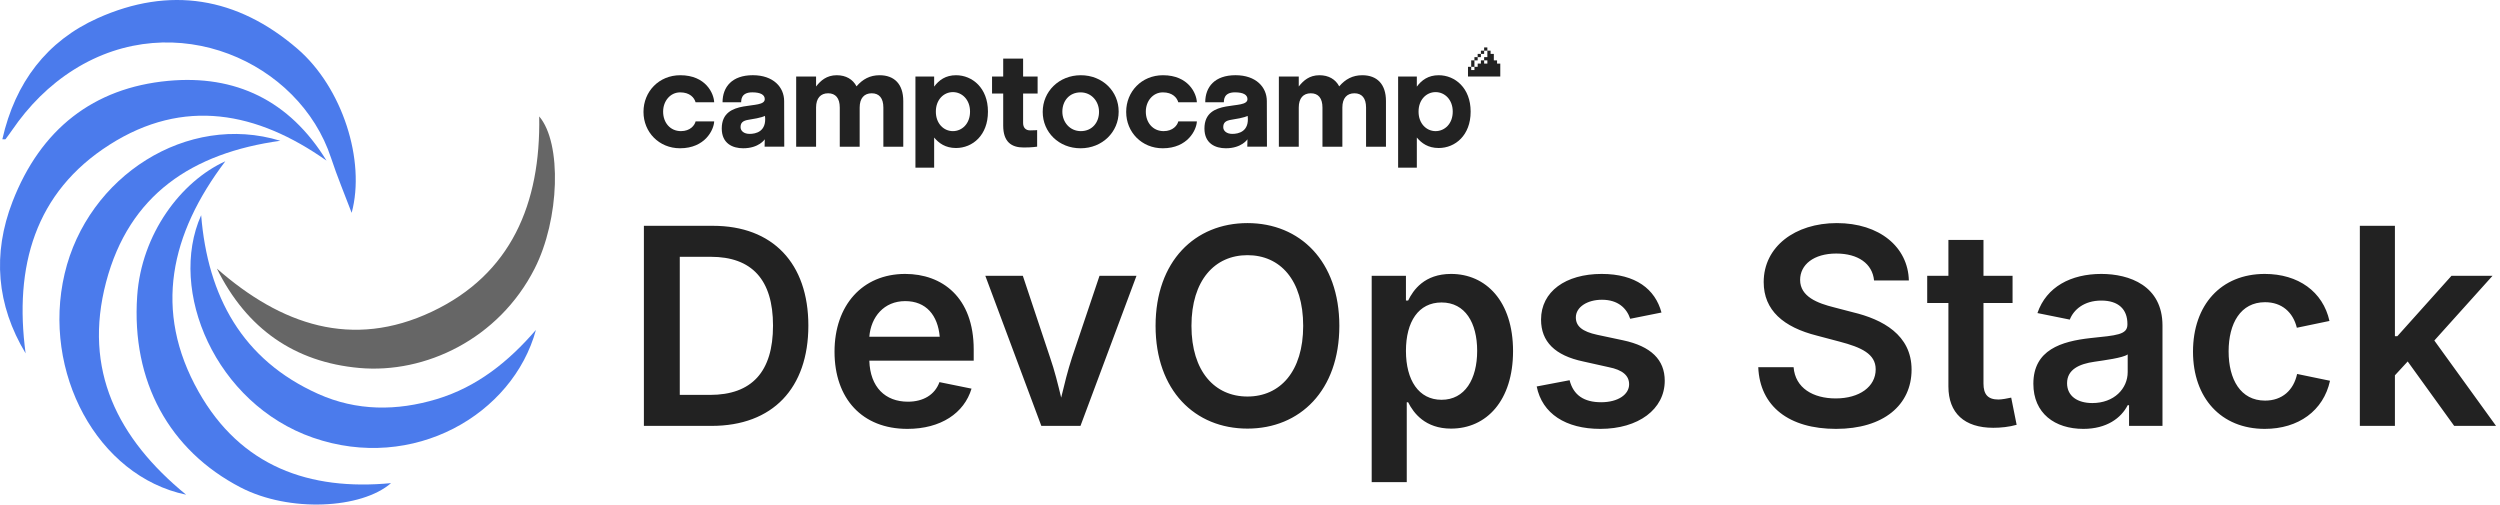
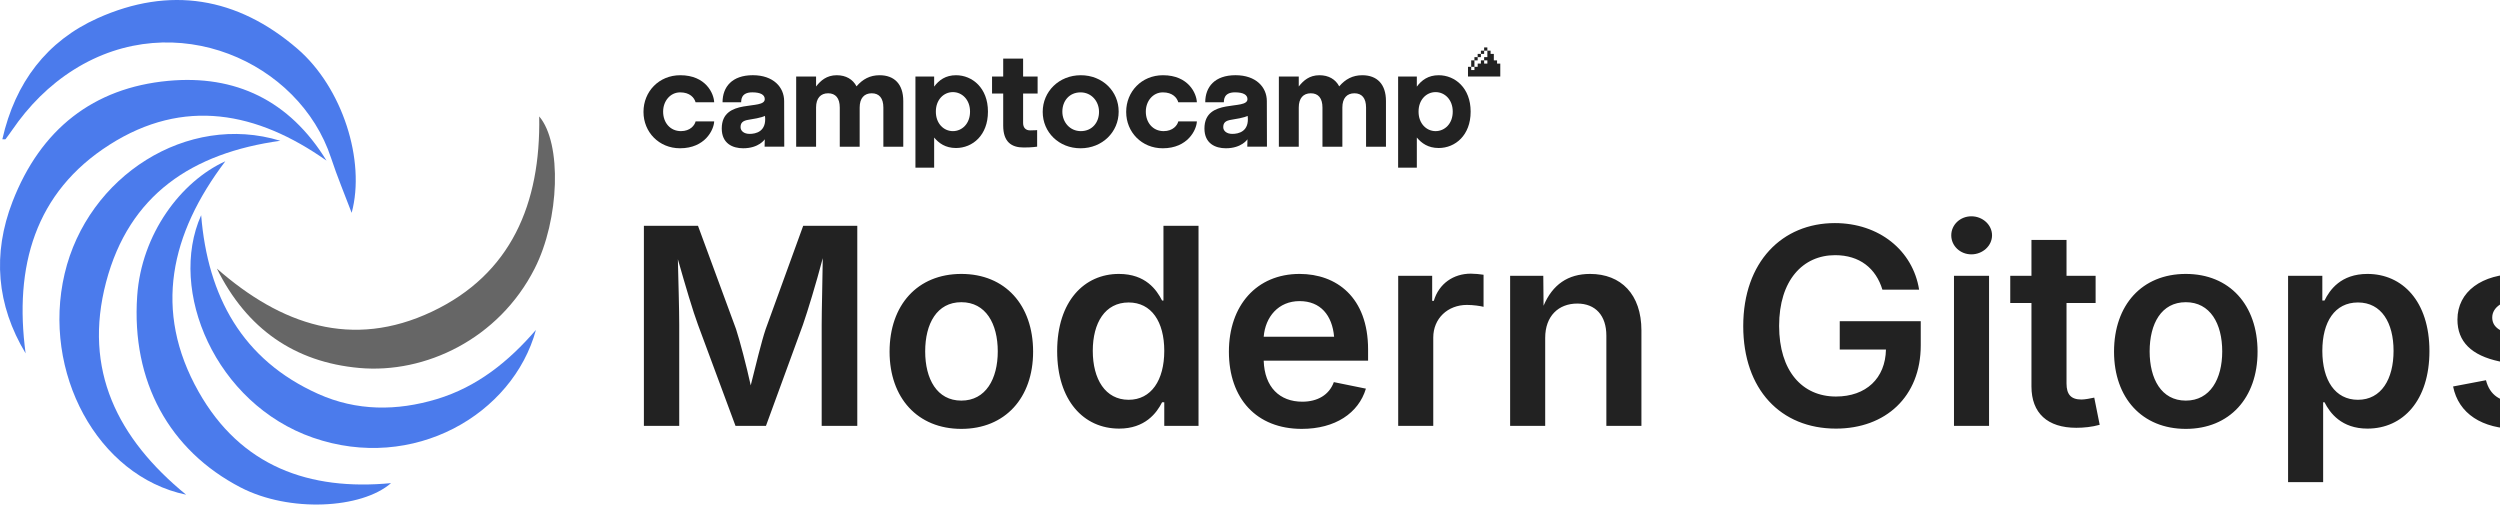
<svg xmlns="http://www.w3.org/2000/svg" width="143.694mm" height="29mm" viewBox="0 0 143.694 29" version="1.1" id="svg8">
  <defs id="defs2" />
  <g id="layer1" transform="translate(-27.68987,-40.63036)">
    <text xml:space="preserve" style="font-style:normal;font-weight:normal;font-size:15.819px;line-height:1.25;font-family:sans-serif;letter-spacing:0px;word-spacing:0px;fill:#7a7f82;fill-opacity:1;stroke:none;stroke-width:1.186" x="63.542" y="65.111" id="text1587">
-       <tspan id="tspan1585" x="63.542" y="65.111" style="font-style:normal;font-variant:normal;font-weight:600;font-stretch:normal;font-family:Inter;-inkscape-font-specification:'Inter Semi-Bold';fill:#222222;fill-opacity:1;stroke-width:1.186">DevOps Stack</tspan>
+       <tspan id="tspan1585" x="63.542" y="65.111" style="font-style:normal;font-variant:normal;font-weight:600;font-stretch:normal;font-family:Inter;-inkscape-font-specification:'Inter Semi-Bold';fill:#222222;fill-opacity:1;stroke-width:1.186">Modern Gitops Stack</tspan>
    </text>
    <g id="g878" transform="translate(5.484011,23.8125)" style="fill:#222222;fill-opacity:1;stroke:none;stroke-opacity:1">
      <g id="g1560" transform="matrix(0.06824418,0,0,0.06824418,59.19237,19.54413)" style="fill:#222222;fill-opacity:1;stroke:none;stroke-opacity:1">
        <path class="st0" d="m 383.66,54.39 c 0,8.71 -5.73,16.1 -15.33,16.1 -9.26,0 -15.55,-7.61 -15.55,-16.32 v -0.22 c 0,-8.71 5.74,-16.1 15.33,-16.1 9.26,0 15.55,7.61 15.55,16.32 z m 16.54,-0.22 v -0.22 c 0,-16.98 -13.56,-30.54 -31.87,-30.54 -18.42,0 -32.09,13.78 -32.09,30.76 v 0.22 c 0,16.98 13.56,30.55 31.87,30.55 18.41,-0.01 32.09,-13.79 32.09,-30.77" id="path1538" style="fill:#222222;fill-opacity:1;stroke:none;stroke-opacity:1" />
        <path class="st1" d="m 275.02,54.17 c 0,9.93 -6.62,16.32 -14.44,16.32 -7.83,0 -14.34,-6.51 -14.34,-16.32 v -0.22 c 0,-9.81 6.51,-16.32 14.34,-16.32 7.83,0 14.44,6.51 14.44,16.32 z m 15.09,0 v -0.22 c 0,-19.74 -13.12,-30.54 -26.9,-30.54 -8.71,0 -14.34,4.08 -18.41,9.59 v -8.49 h -15.76 v 76.75 H 244.8 V 75.89 c 3.97,4.74 9.48,8.82 18.41,8.82 14,0 26.9,-10.8 26.9,-30.54" id="path1540" style="fill:#222222;fill-opacity:1;stroke:none;stroke-opacity:1" />
        <path class="st1" d="M 218.79,83.61 V 45.13 c 0,-14.22 -7.5,-21.72 -19.96,-21.72 -8.05,0 -14.23,3.31 -19.41,9.37 -3.09,-5.95 -8.93,-9.37 -16.65,-9.37 -8.49,0 -13.56,4.52 -17.42,9.48 v -8.38 h -16.76 v 59.1 h 16.76 V 50.64 c 0,-7.94 3.86,-12.02 10.15,-12.02 6.28,0 9.81,4.08 9.81,12.02 v 32.97 h 16.76 V 50.64 c 0,-7.94 3.86,-12.02 10.15,-12.02 6.29,0 9.81,4.08 9.81,12.02 v 32.97 z" id="path1542" style="fill:#222222;fill-opacity:1;stroke:none;stroke-opacity:1" />
        <path class="st1" d="m 89.4,72.82 c -4.75,0 -7.65,-2.49 -7.65,-5.65 0,-3.64 1.76,-5.52 6.98,-6.29 10.9,-1.61 13.59,-3.22 13.59,-3.22 1.61,13.32 -7.85,15.16 -12.92,15.16 m 29.16,10.77 c 0,0 -0.1,-28.42 -0.1,-38.38 0,-11.77 -9.15,-21.82 -26.37,-21.82 -17.51,0 -25.51,9.88 -25.51,22.82 h 15.65 c 0.2,-1.37 -0.51,-8.38 9.36,-8.38 7.11,0 10.55,2.1 10.55,5.7 0,9.89 -36.23,-1.51 -36.23,24.75 0,12.73 9.29,16.65 18,16.65 13.4,0 18.23,-7.56 18.23,-7.56 l -0.14,6.2 z" id="path1544" style="fill:#222222;fill-opacity:1;stroke:none;stroke-opacity:1" />
        <path class="st1" d="m 43.88,62.31 c -0.76,3.27 -4.51,8.18 -12.34,8.18 -9.15,0 -15,-7.28 -15,-16.32 v -0.22 c 0,-8.71 5.96,-16.1 14.34,-16.1 8.21,0 11.9,4.49 13,8.36 H 59.53 C 59.28,38.83 52.5,23.41 30.99,23.41 12.9,23.41 0,37.3 0,54.17 v 0.22 c 0,16.87 13.01,30.54 30.77,30.54 21.19,0 28.51,-15.67 28.76,-22.62 z" id="path1546" style="fill:#222222;fill-opacity:1;stroke:none;stroke-opacity:1" />
        <path class="st1" d="m 681.57,54.17 c 0,9.93 -6.62,16.32 -14.44,16.32 -7.83,0 -14.34,-6.51 -14.34,-16.32 v -0.22 c 0,-9.81 6.51,-16.32 14.34,-16.32 7.83,0 14.44,6.51 14.44,16.32 z m 15.08,0 v -0.22 c 0,-19.74 -13.12,-30.54 -26.91,-30.54 -8.71,0 -14.34,4.08 -18.41,9.59 v -8.49 h -15.76 v 76.75 h 15.76 V 75.89 c 3.97,4.74 9.48,8.82 18.41,8.82 14.01,0 26.91,-10.8 26.91,-30.54" id="path1548" style="fill:#222222;fill-opacity:1;stroke:none;stroke-opacity:1" />
        <path class="st1" d="M 625.33,83.61 V 45.13 c 0,-14.22 -7.5,-21.72 -19.96,-21.72 -8.05,0 -14.23,3.31 -19.41,9.37 -3.09,-5.95 -8.93,-9.37 -16.65,-9.37 -8.49,0 -13.56,4.52 -17.42,9.48 v -8.38 h -16.76 v 59.1 h 16.76 V 50.64 c 0,-7.94 3.86,-12.02 10.15,-12.02 6.28,0 9.81,4.08 9.81,12.02 v 32.97 h 16.76 V 50.64 c 0,-7.94 3.86,-12.02 10.15,-12.02 6.29,0 9.81,4.08 9.81,12.02 v 32.97 z" id="path1550" style="fill:#222222;fill-opacity:1;stroke:none;stroke-opacity:1" />
        <path class="st1" d="m 495.94,72.82 c -4.75,0 -7.65,-2.49 -7.65,-5.65 0,-3.64 1.76,-5.52 6.98,-6.29 10.9,-1.61 13.59,-3.22 13.59,-3.22 1.61,13.32 -7.85,15.16 -12.92,15.16 m 29.16,10.77 c 0,0 -0.1,-28.42 -0.1,-38.38 0,-11.77 -9.15,-21.82 -26.37,-21.82 -17.51,0 -25.51,9.88 -25.51,22.82 h 15.65 c 0.2,-1.37 -0.51,-8.38 9.36,-8.38 7.11,0 10.55,2.1 10.55,5.7 0,9.89 -36.23,-1.51 -36.23,24.75 0,12.73 9.29,16.65 18,16.65 13.4,0 18.23,-7.56 18.23,-7.56 l -0.14,6.2 z" id="path1552" style="fill:#222222;fill-opacity:1;stroke:none;stroke-opacity:1" />
        <path class="st1" d="m 450.42,62.31 c -0.76,3.27 -4.5,8.18 -12.34,8.18 -9.15,0 -15,-7.28 -15,-16.32 v -0.22 c 0,-8.71 5.95,-16.1 14.34,-16.1 8.21,0 11.9,4.49 13,8.36 h 15.65 c -0.25,-7.38 -7.03,-22.8 -28.54,-22.8 -18.08,0 -30.99,13.9 -30.99,30.77 v 0.22 c 0,16.87 13.01,30.54 30.77,30.54 21.19,0 28.51,-15.67 28.76,-22.62 h -15.65 z" id="path1554" style="fill:#222222;fill-opacity:1;stroke:none;stroke-opacity:1" />
        <path class="st0" d="m 708.01,2.72 h 2.72 V 0 h -2.72 z m -8.17,8.17 h -2.72 v 5.45 h 2.72 z m 2.72,-2.72 h -2.72 v 2.72 h 2.72 z m 2.72,-2.72 h -2.72 v 2.72 h 2.72 z m 2.73,-2.73 h -2.72 v 2.72 h 2.72 z m 13.61,21.79 V 13.62 H 718.9 V 10.9 h -2.72 V 5.45 h -2.72 V 2.72 h -2.72 v 5.45 h -2.72 v 2.72 h 2.72 v 2.72 h -2.72 v -2.72 h -2.72 v 2.72 h -2.72 v 2.72 h -2.72 v 2.72 h -2.72 v -2.72 h -2.72 v 8.17 h 27.2 z" id="path1556" style="fill:#222222;fill-opacity:1;stroke:none;stroke-opacity:1" />
        <path class="st0" d="m 331.54,69.62 c 0,0 -2.21,0.24 -5.95,0.24 -3.74,0 -5.87,-2.34 -5.87,-6.24 V 38.84 h 12.22 V 24.51 H 319.72 V 9.4 h -16.76 v 15.11 h -9.4 v 14.34 h 9.4 v 26.97 c 0,13.68 6.87,18.46 17.2,18.46 7.22,0 11.38,-0.71 11.38,-0.71 z" id="path1558" style="fill:#222222;fill-opacity:1;stroke:none;stroke-opacity:1" />
      </g>
    </g>
    <g id="g3426" transform="matrix(0.1344937,0,0,-0.1344937,-249.7827,208.4696)">
      <g id="g3303" transform="translate(374.2109,292.6257)">
        <g id="g3281" transform="translate(1689.88,895.7924)" style="fill:#4b7bec;fill-opacity:1">
          <path d="m 0,0 c 5.504,24.35 19.072,42.027 40.754,51.751 30.696,13.766 59.62,9.133 85.434,-13.147 19.109,-16.494 29.134,-47.711 23.098,-70.046 -2.9,7.68 -6.171,15.459 -8.804,23.462 C 126.952,33.146 73.854,56.942 30.62,29.777 19.95,23.073 11.271,14.272 4.093,3.796 3.211,2.509 2.277,1.258 1.341,0.012 1.272,-0.08 0.988,0 0,0" style="fill:#4b7bec;fill-opacity:1;fill-rule:nonzero;stroke:none" id="path3279" />
        </g>
        <g id="g3285" transform="translate(1781.564,840.5258)" style="fill:#666666;fill-opacity:1">
          <path d="m 0,0 c 27.415,-24.056 57.799,-34.53 91.906,-18.408 33.887,16.017 46.513,46.177 45.847,83.435 9.76,-11.381 8.749,-44.02 -1.982,-65.081 C 120.439,-30.147 88.988,-44.992 60.919,-42.477 33.247,-39.997 12.751,-25.777 0,0" style="fill:#666666;fill-opacity:1;fill-rule:nonzero;stroke:none" id="path3283" />
        </g>
        <g id="g3289" transform="translate(1699.821,804.3021)" style="fill:#4b7bec;fill-opacity:1">
          <path d="m 0,0 c -12.423,20.633 -14.245,42.482 -5.583,64.851 11.972,30.916 34.559,48.636 66.547,51.606 28.608,2.655 51.821,-8.281 67.628,-34.089 C 98.871,103.313 67.601,109.365 35.885,89.165 3.924,68.808 -4.952,37.095 0,0" style="fill:#4b7bec;fill-opacity:1;fill-rule:nonzero;stroke:none" id="path3287" />
        </g>
        <g id="g3293" transform="translate(1856,748.8373)" style="fill:#4b7bec;fill-opacity:1">
          <path d="m 0,0 c -12.611,-10.995 -43.457,-12.659 -64.298,-1.84 -30.458,15.813 -46.711,45.242 -44.191,81.854 1.824,26.512 18.733,48.957 37.664,57.536 C -94.188,106.7 -101.855,73.778 -82.251,39.068 -64.172,7.061 -34.873,-3.321 0,0" style="fill:#4b7bec;fill-opacity:1;fill-rule:nonzero;stroke:none" id="path3291" />
        </g>
        <g id="g3297" transform="translate(1917.913,814.3148)" style="fill:#4b7bec;fill-opacity:1">
          <path d="m 0,0 c -9.829,-36.149 -52.389,-60.949 -95.265,-46.059 -41.66,14.468 -62.193,62.926 -47.801,95.089 2.814,-34.712 17.572,-61.846 50.019,-76.383 16.427,-7.358 33.586,-7.372 50.7,-2.206 C -25.235,-24.395 -11.72,-13.614 0,0" style="fill:#4b7bec;fill-opacity:1;fill-rule:nonzero;stroke:none" id="path3295" />
        </g>
        <g id="g3301" transform="translate(1768.411,743.8939)" style="fill:#4b7bec;fill-opacity:1">
          <path d="m 0,0 c -37.901,7.887 -61.777,52.4 -51.914,94.424 9.811,41.799 52.497,68.984 92.172,56.828 C 2.663,146.027 -24.354,128.269 -34.197,90.84 -44.06,53.344 -29.359,24.027 0,0" style="fill:#4b7bec;fill-opacity:1;fill-rule:nonzero;stroke:none" id="path3299" />
        </g>
      </g>
    </g>
  </g>
  <style type="text/css" id="style1536">
	.st0{fill:#FF680A;}
	.st1{fill:#7A7F82;}
</style>
</svg>
